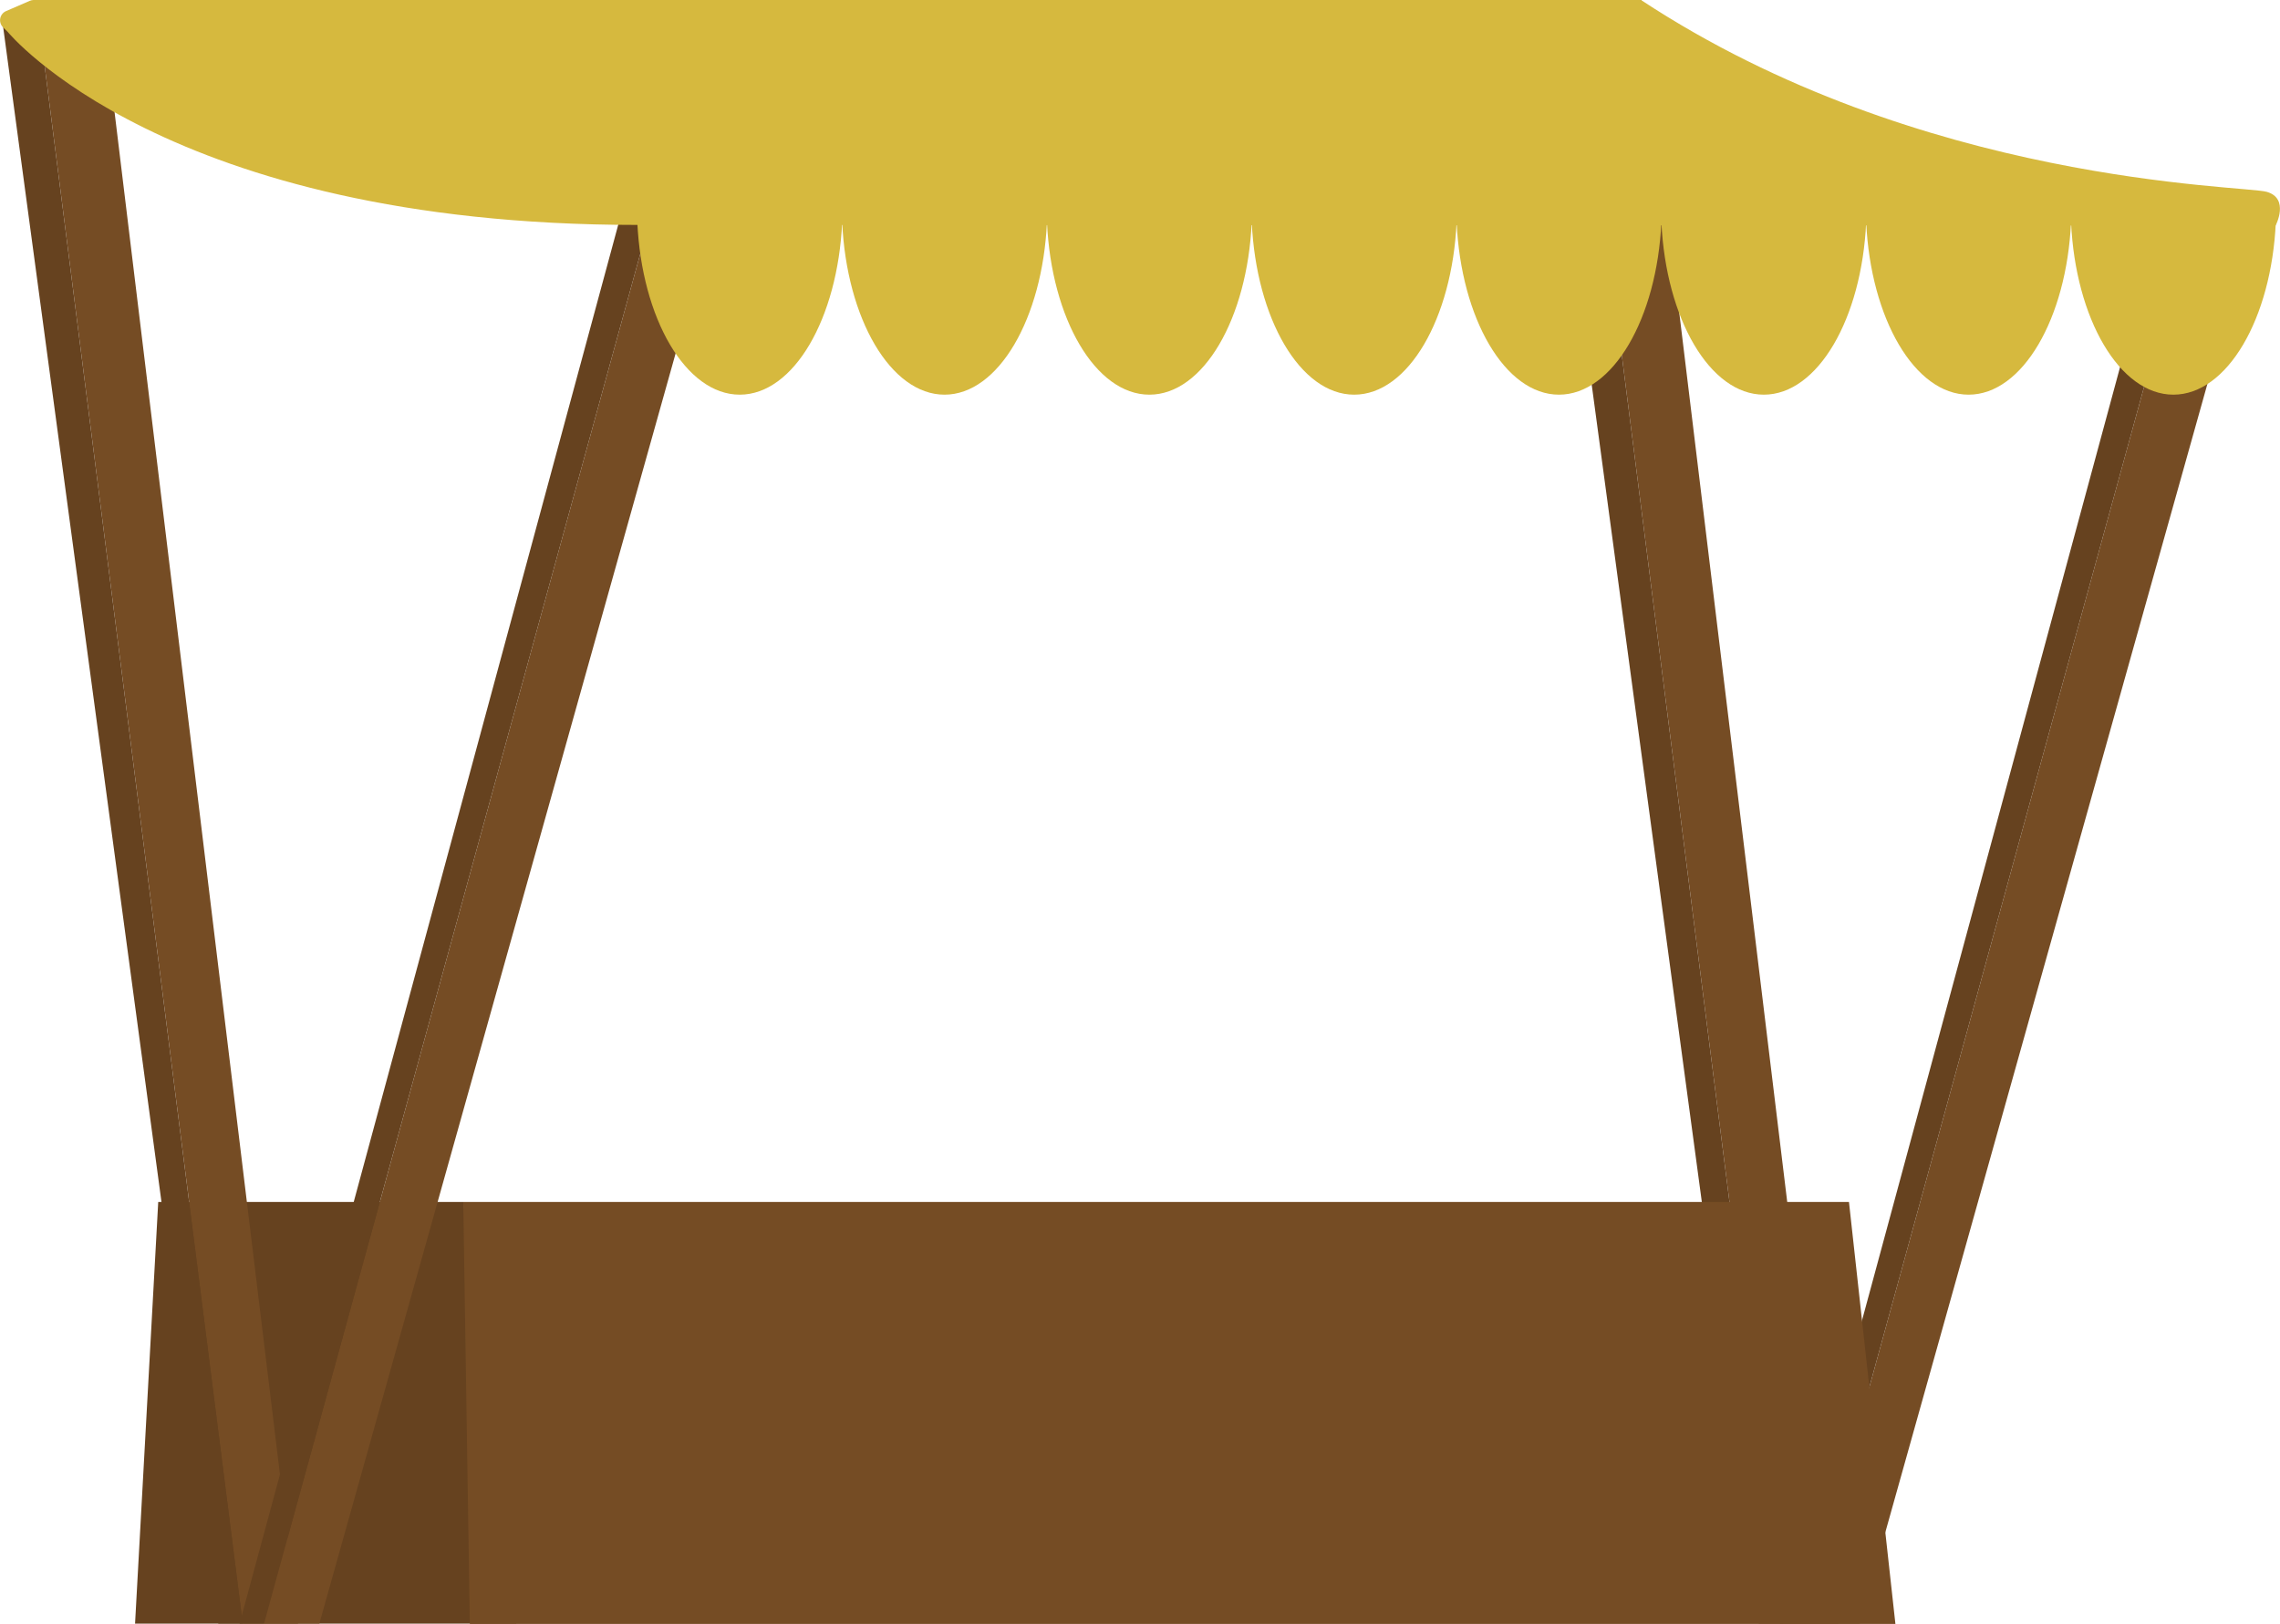
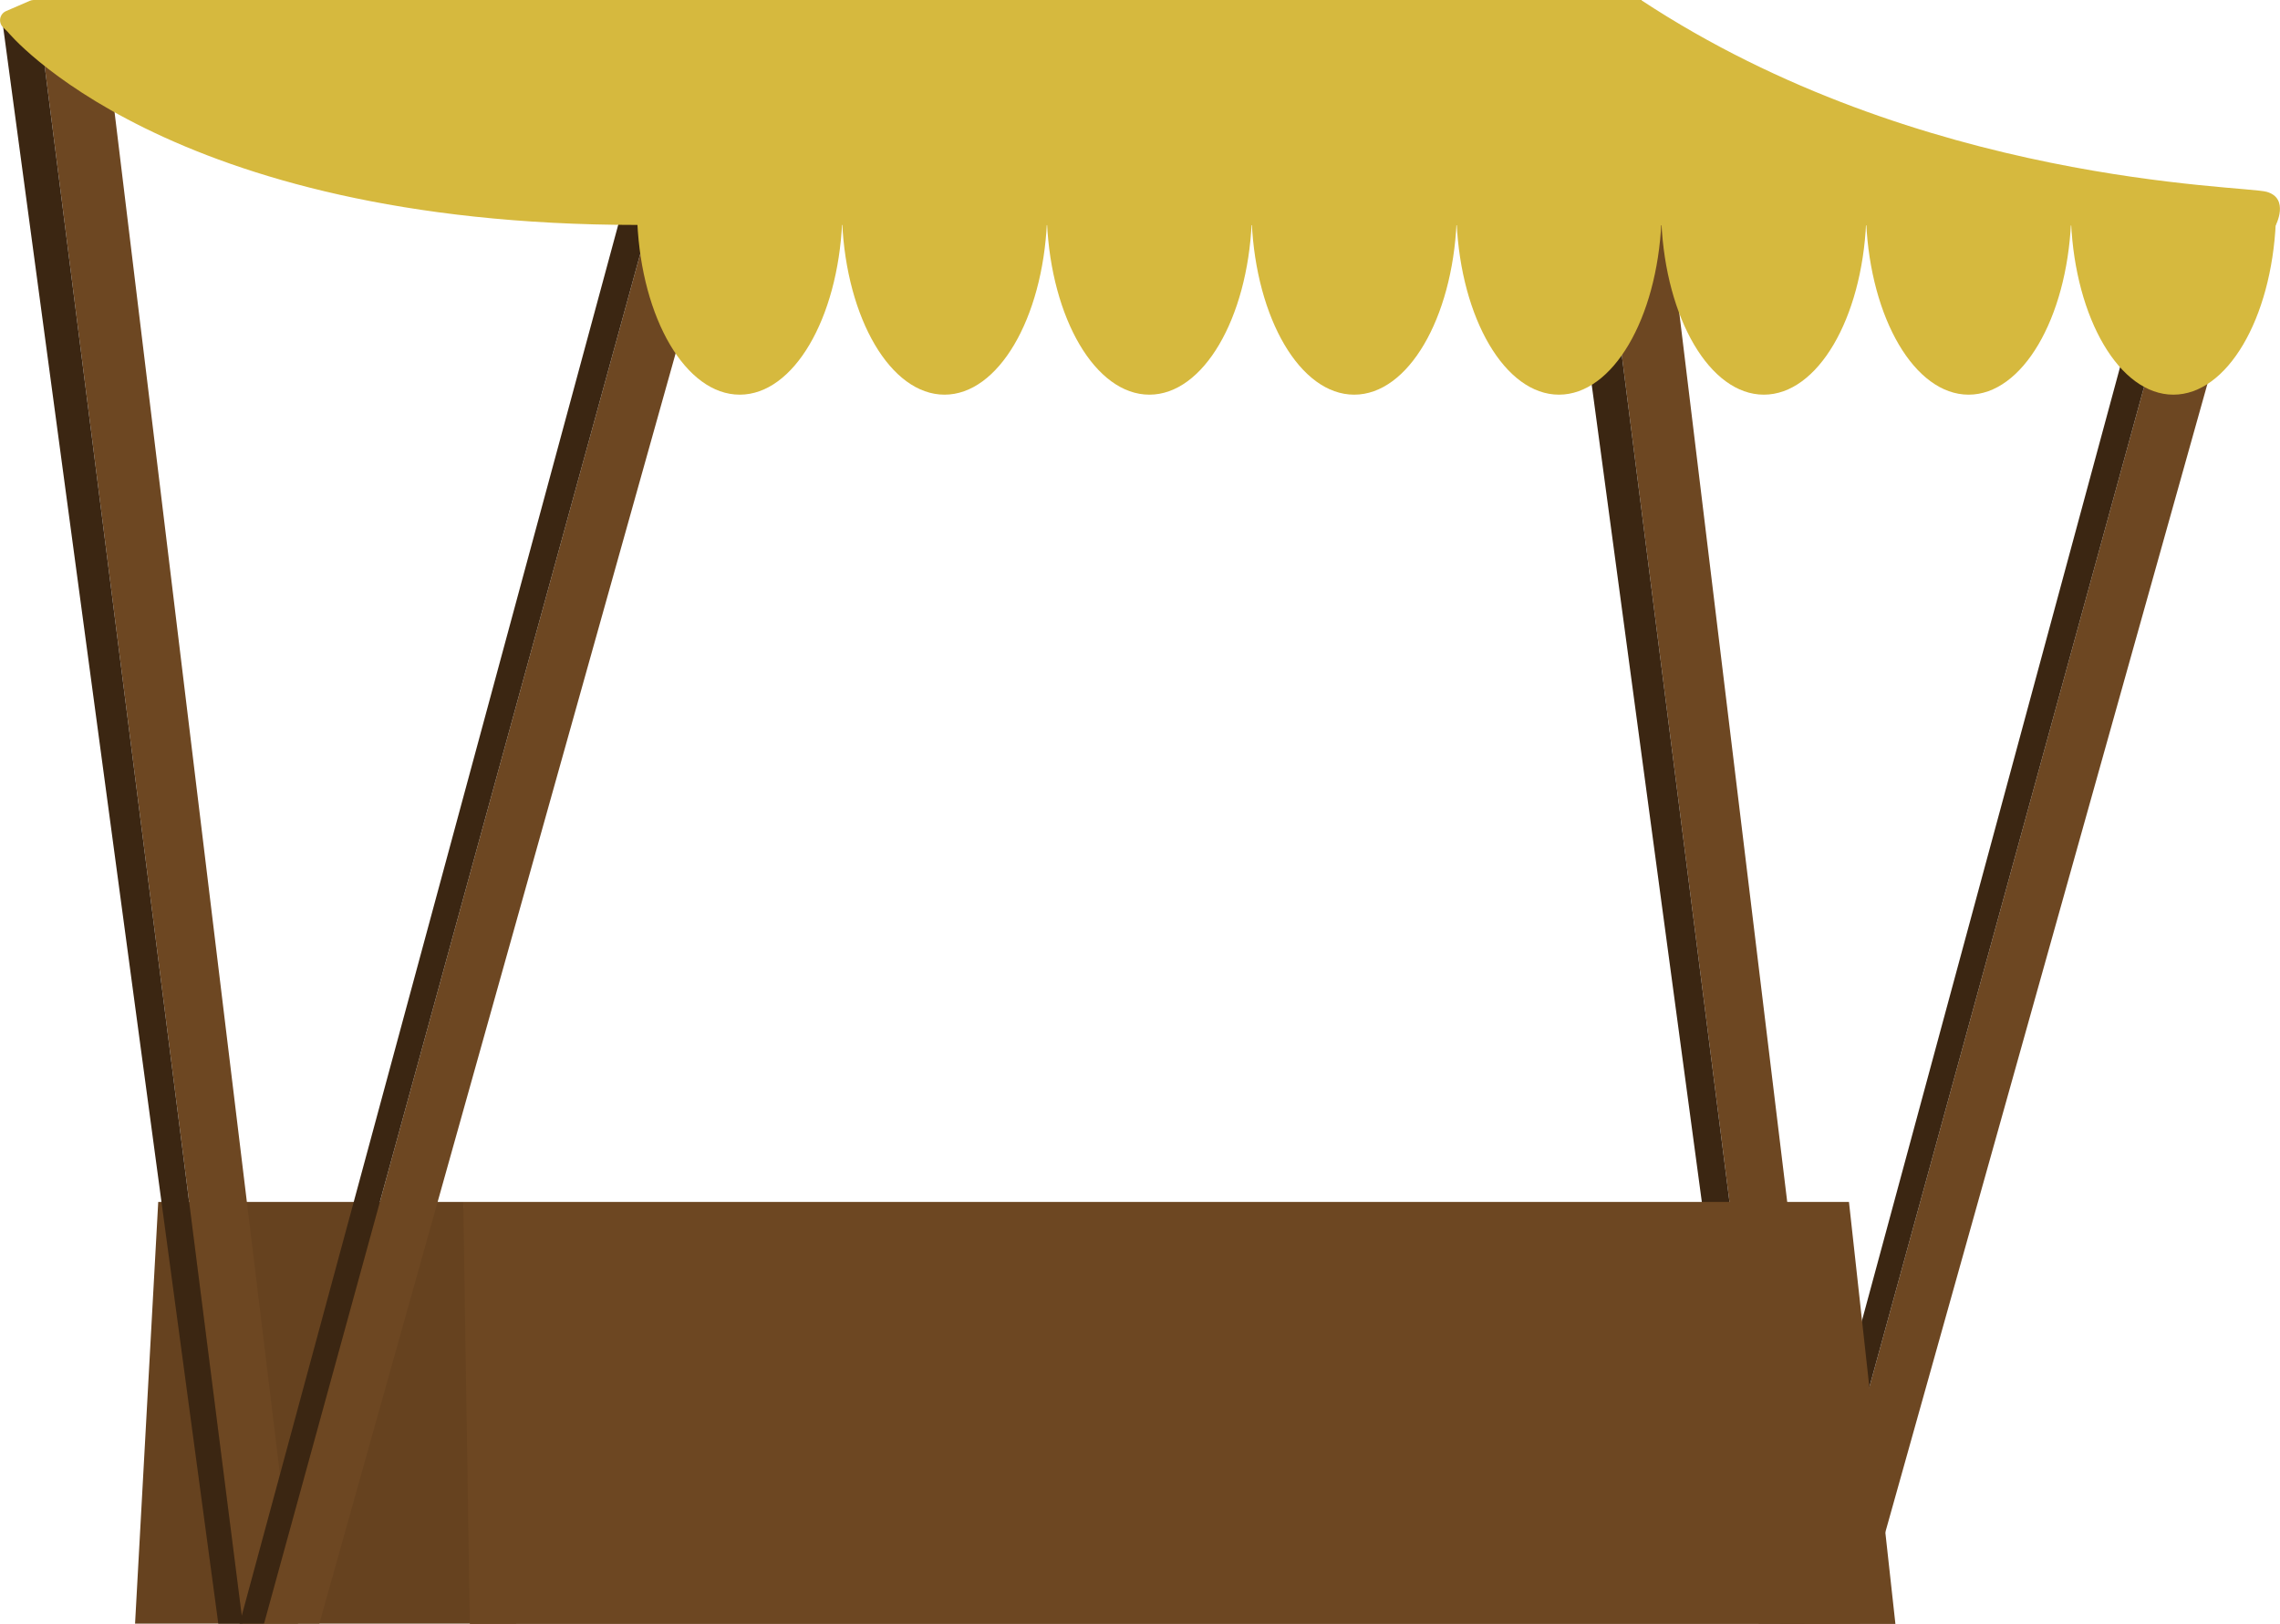
<svg xmlns="http://www.w3.org/2000/svg" width="229.25" height="163.31" viewBox="0 0 229.25 163.31">
  <defs>
    <style>
      .cls-1 {
-         fill: #754c24;
+         fill: #6d4722;
      }

      .cls-2 {
+         fill: #3b2612;
+       }
+ 
+       .cls-3 {
        fill: #66421f;
      }

-       .cls-3 {
+       .cls-4 {
        fill: #d6b93e;
      }
    </style>
  </defs>
  <g id="Layer_2" data-name="Layer 2">
    <g id="_0" data-name="0">
      <g>
        <g>
          <g>
            <polygon class="cls-1" points="158.56 0.27 165.03 0 184.85 163.28 179.29 163.28 158.56 0.27" />
            <polygon class="cls-2" points="158.56 0.27 155.09 1.92 176.83 163.28 179.29 163.28 158.56 0.27" />
          </g>
          <g>
            <polygon class="cls-1" points="220.7 20.27 227.17 20 186.99 163.28 181.43 163.28 220.7 20.27" />
            <polygon class="cls-2" points="220.7 20.27 217.23 21.91 178.97 163.28 181.43 163.28 220.7 20.27" />
          </g>
        </g>
        <g>
-           <polygon class="cls-2" points="46.58 120.87 15.91 120.87 13.58 163.28 51.91 163.28 46.58 120.87" />
+           <polygon class="cls-3" points="46.58 120.87 15.91 120.87 13.58 163.28 51.91 163.28 46.58 120.87" />
          <polygon class="cls-1" points="190.58 163.31 185.91 120.87 46.58 120.87 47.24 163.31 190.58 163.31" />
        </g>
        <g>
          <g>
            <polygon class="cls-1" points="3.68 0.27 10.15 0 29.97 163.28 24.41 163.28 3.68 0.27" />
            <polygon class="cls-2" points="3.68 0.27 0.21 1.92 21.95 163.28 24.41 163.28 3.68 0.27" />
          </g>
          <g>
            <polygon class="cls-1" points="65.82 20.27 72.29 20 32.11 163.28 26.55 163.28 65.82 20.27" />
            <polygon class="cls-2" points="65.82 20.27 62.35 21.91 24.09 163.28 26.55 163.28 65.82 20.27" />
          </g>
        </g>
        <g>
-           <path class="cls-3" d="M.77,3.2S16.58,22.62,64.08,22.62l164.73.06s1.43-2.73-.9-3.39S193.15,18.55,165,0H3.37A1.06,1.06,0,0,0,3,.08L.6,1.12A1,1,0,0,0,.34,2.78Z" />
+           <path class="cls-4" d="M.77,3.2S16.58,22.62,64.08,22.62l164.73.06s1.43-2.73-.9-3.39S193.15,18.55,165,0H3.37A1.06,1.06,0,0,0,3,.08L.6,1.12A1,1,0,0,0,.34,2.78Z" />
          <g>
-             <path class="cls-3" d="M64.08,22.34c.45,9.71,4.88,17.35,10.3,17.35s9.85-7.64,10.3-17.35Z" />
-             <path class="cls-3" d="M84.68,22.34c.44,9.71,4.88,17.35,10.29,17.35s9.85-7.64,10.3-17.35Z" />
-             <path class="cls-3" d="M105.27,22.34c.44,9.71,4.88,17.35,10.3,17.35s9.85-7.64,10.29-17.35Z" />
-             <path class="cls-3" d="M125.86,22.34c.45,9.71,4.88,17.35,10.3,17.35s9.85-7.64,10.3-17.35Z" />
-             <path class="cls-3" d="M146.46,22.34c.44,9.71,4.88,17.35,10.29,17.35s9.85-7.64,10.3-17.35Z" />
-             <path class="cls-3" d="M167.05,22.34c.45,9.71,4.88,17.35,10.3,17.35s9.85-7.64,10.29-17.35Z" />
-             <path class="cls-3" d="M187.64,22.34c.45,9.71,4.89,17.35,10.3,17.35s9.85-7.64,10.3-17.35Z" />
-             <path class="cls-3" d="M208.24,22.34c.44,9.71,4.88,17.35,10.29,17.35s9.86-7.64,10.3-17.35Z" />
+             <path class="cls-4" d="M64.08,22.34c.45,9.71,4.88,17.35,10.3,17.35s9.85-7.64,10.3-17.35Z" />
+             <path class="cls-4" d="M84.68,22.34c.44,9.71,4.88,17.35,10.29,17.35s9.85-7.64,10.3-17.35Z" />
+             <path class="cls-4" d="M105.27,22.34c.44,9.71,4.88,17.35,10.3,17.35s9.85-7.64,10.29-17.35Z" />
+             <path class="cls-4" d="M125.86,22.34c.45,9.71,4.88,17.35,10.3,17.35s9.85-7.64,10.3-17.35Z" />
+             <path class="cls-4" d="M146.46,22.34c.44,9.71,4.88,17.35,10.29,17.35s9.85-7.64,10.3-17.35Z" />
+             <path class="cls-4" d="M167.05,22.34c.45,9.71,4.88,17.35,10.3,17.35s9.85-7.64,10.29-17.35Z" />
+             <path class="cls-4" d="M187.64,22.34c.45,9.71,4.89,17.35,10.3,17.35s9.85-7.64,10.3-17.35Z" />
+             <path class="cls-4" d="M208.24,22.34c.44,9.71,4.88,17.35,10.29,17.35s9.86-7.64,10.3-17.35Z" />
          </g>
        </g>
      </g>
    </g>
  </g>
</svg>
